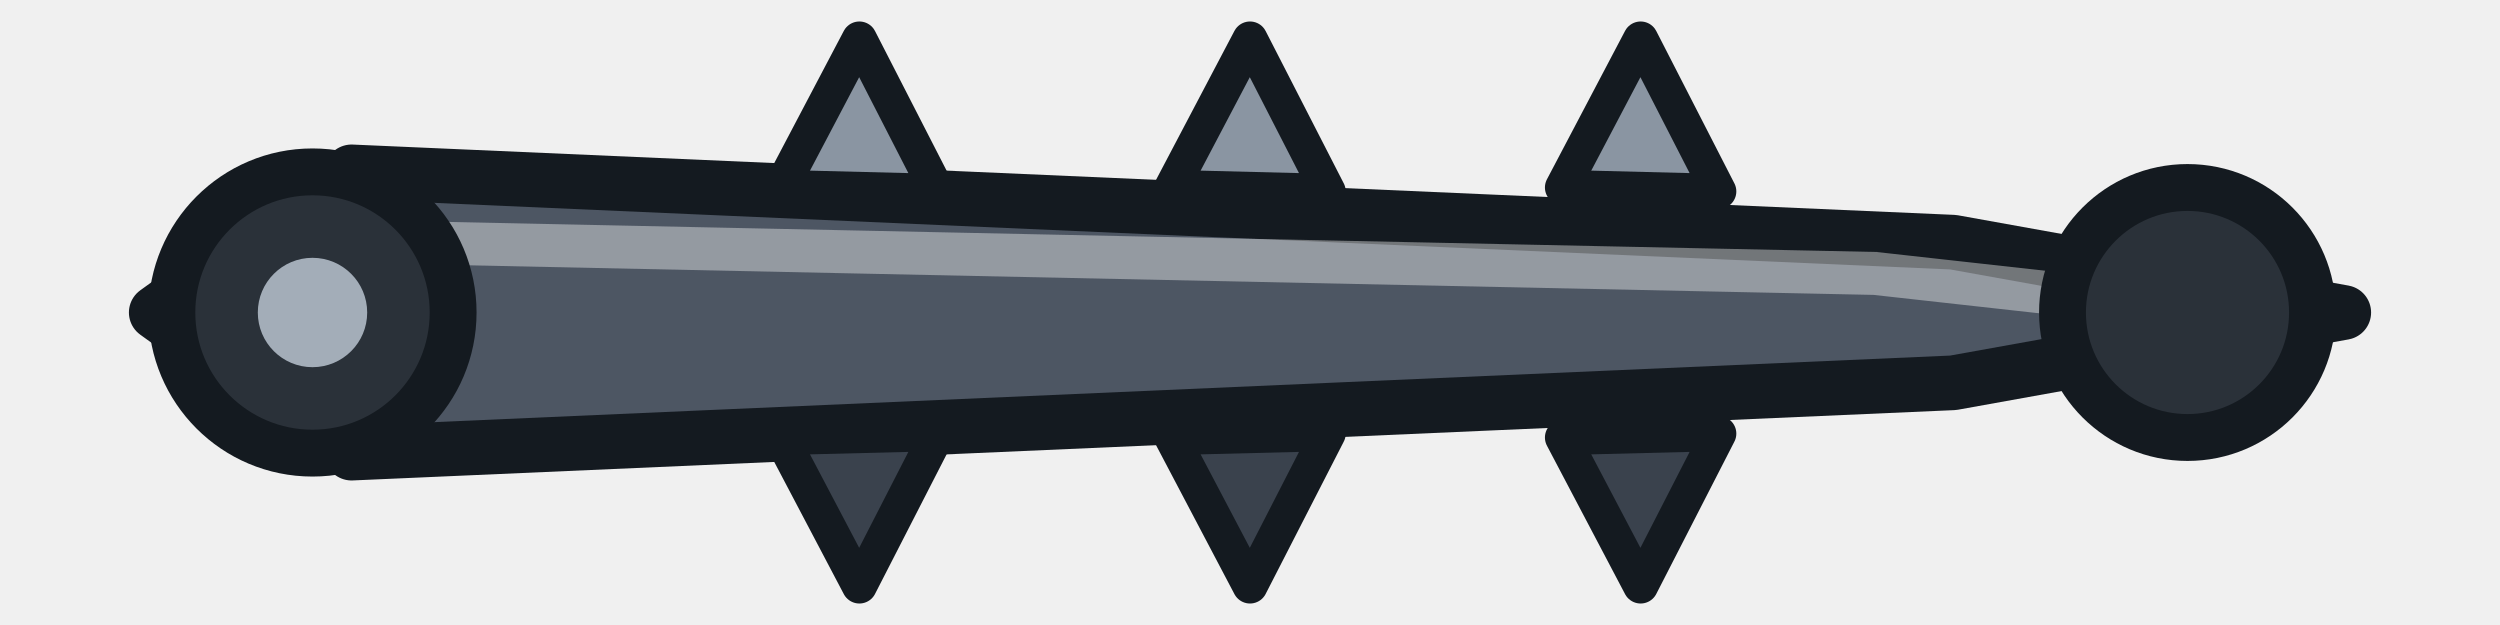
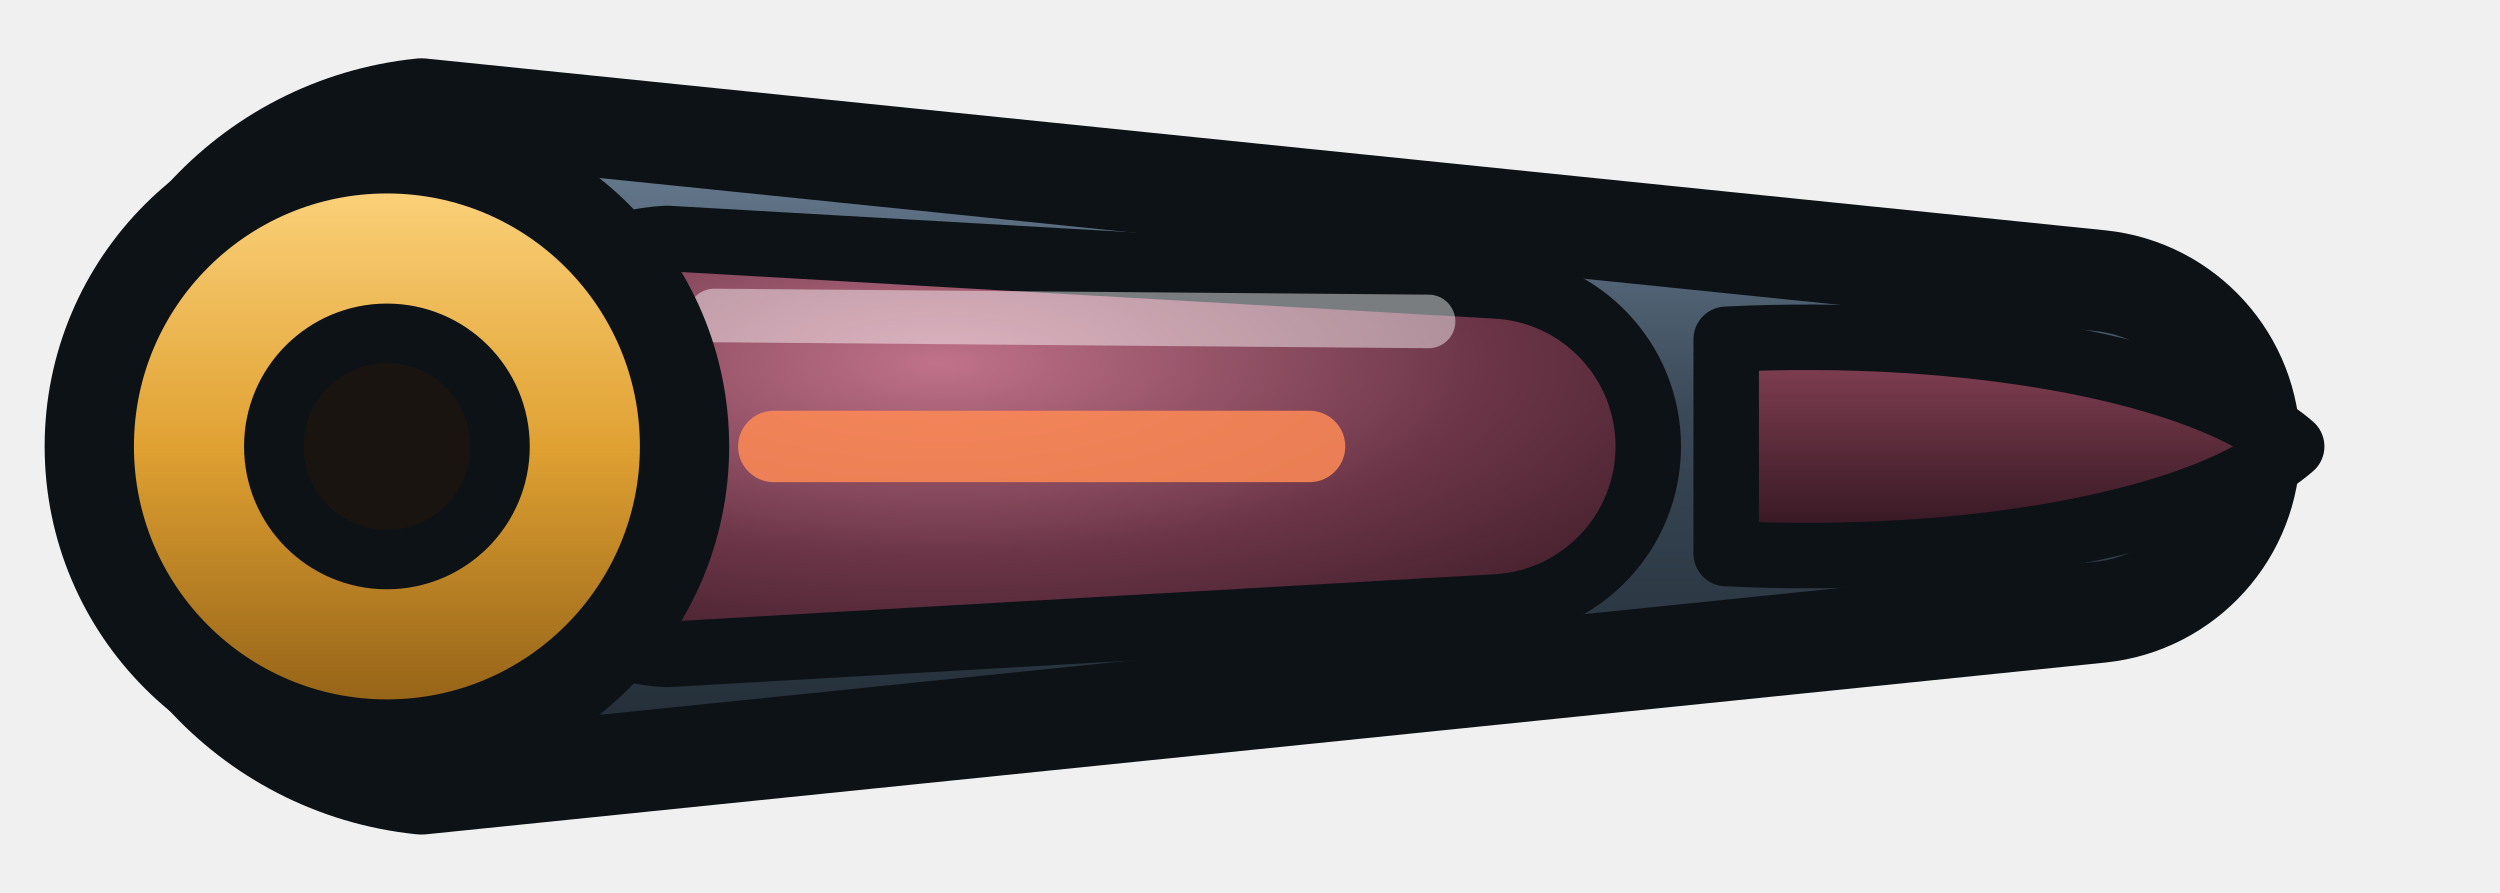
- <svg xmlns="http://www.w3.org/2000/svg" viewBox="0 0 64 16" width="64" height="16">
-   <path d="M4 8 L9 4.4 L50 6.2 L60 8 L50 9.8 L9 11.6 Z" fill="#4d5663" stroke="#141a20" stroke-width="1.4" stroke-linejoin="round" />
-   <path d="M10 6.2 L48 7 L57 8" fill="none" stroke="#fff" stroke-opacity=".4" stroke-width="1.1" stroke-linecap="round" />
-   <path d="M20 4.8 L22 1 L24 4.9 Z" fill="#8a95a2" stroke="#141a20" stroke-width=".9" stroke-linejoin="round" />
-   <path d="M20 11.2 L22 15 L24 11.1 Z" fill="#3a424d" stroke="#141a20" stroke-width=".9" stroke-linejoin="round" />
-   <path d="M30 4.8 L32 1 L34 4.9 Z" fill="#8a95a2" stroke="#141a20" stroke-width=".9" stroke-linejoin="round" />
-   <path d="M30 11.2 L32 15 L34 11.1 Z" fill="#3a424d" stroke="#141a20" stroke-width=".9" stroke-linejoin="round" />
-   <path d="M40 4.8 L42 1 L44 4.9 Z" fill="#8a95a2" stroke="#141a20" stroke-width=".9" stroke-linejoin="round" />
-   <path d="M40 11.2 L42 15 L44 11.1 Z" fill="#3a424d" stroke="#141a20" stroke-width=".9" stroke-linejoin="round" />
-   <circle cx="8" cy="8" r="3.6" fill="#2a3139" stroke="#141a20" stroke-width="1.2" />
-   <circle cx="8" cy="8" r="1.4" fill="#a3adb8" />
-   <circle cx="56" cy="8" r="3.2" fill="#2a3139" stroke="#141a20" stroke-width="1.2" />
+ <svg xmlns="http://www.w3.org/2000/svg" viewBox="0 0 84 30" width="84" height="30">
+   <defs>
+     <linearGradient id="ti-steel" x1="0" y1="0" x2="0" y2="1">
+       <stop offset="0" stop-color="#6f8499" />
+       <stop offset="0.45" stop-color="#3a4958" />
+       <stop offset="1" stop-color="#202a33" />
+     </linearGradient>
+     <linearGradient id="ti-steeld" x1="0" y1="0" x2="0" y2="1">
+       <stop offset="0" stop-color="#3b4854" />
+       <stop offset="1" stop-color="#161d24" />
+     </linearGradient>
+     <radialGradient id="ti-plum" cx="0.4" cy="0.3" r="0.85">
+       <stop offset="0" stop-color="#c0728a" />
+       <stop offset="0.55" stop-color="#6b3547" />
+       <stop offset="1" stop-color="#361823" />
+     </radialGradient>
+     <linearGradient id="ti-plumf" x1="0" y1="0" x2="0" y2="1">
+       <stop offset="0" stop-color="#a85b73" />
+       <stop offset="1" stop-color="#4a2230" />
+     </linearGradient>
+     <linearGradient id="ti-amber" x1="0" y1="0" x2="0" y2="1">
+       <stop offset="0" stop-color="#ffd884" />
+       <stop offset="0.5" stop-color="#e0a132" />
+       <stop offset="1" stop-color="#8a5a14" />
+     </linearGradient>
+     <radialGradient id="ti-teal" cx="0.4" cy="0.4" r="0.6">
+       <stop offset="0" stop-color="#effffb" />
+       <stop offset="0.4" stop-color="#52f5cf" />
+       <stop offset="1" stop-color="#0c5c4b" />
+     </radialGradient>
+     <radialGradient id="ti-ember" cx="0.4" cy="0.4" r="0.6">
+       <stop offset="0" stop-color="#fff2d0" />
+       <stop offset="0.35" stop-color="#ff9a4a" />
+       <stop offset="1" stop-color="#8a1d10" />
+     </radialGradient>
+     <linearGradient id="ti-bone" x1="0" y1="0" x2="0" y2="1">
+       <stop offset="0" stop-color="#8a4458" />
+       <stop offset="1" stop-color="#2b121c" />
+     </linearGradient>
+   </defs>
+   <path d="M14.16 3.66 L70.57 9.43 A5.6 5.6 0 0 1 70.57 20.57 L14.16 26.34 A11.4 11.4 0 0 1 14.16 3.66 Z" fill="url(#ti-steel)" stroke="#0d1217" stroke-width="3.4" stroke-linejoin="round" stroke-linecap="round" />
+   <path d="M58 11.4C66 11 74 12.4 77 15C74 17.6 66 19 58 18.6Z" fill="url(#ti-bone)" stroke="#0d1217" stroke-width="2.2" stroke-linejoin="round" stroke-linecap="round" />
+   <path d="M22.4 8.01 L50.31 9.61 A5.4 5.4 0 0 1 50.31 20.39 L22.4 21.99 A7 7 0 0 1 22.4 8.01 Z" fill="url(#ti-plum)" stroke="#0d1217" stroke-width="2.2" stroke-linejoin="round" stroke-linecap="round" />
+   <path d="M24 10.6L48 10.8" fill="none" stroke="#ffffff" stroke-opacity="0.45" stroke-width="1.8" stroke-linecap="round" stroke-linejoin="round" />
+   <path d="M26 15H44" fill="none" stroke="#ff8a55" stroke-width="2.4" stroke-linecap="round" stroke-opacity=".85" />
+   <circle cx="13" cy="15" r="10" fill="url(#ti-amber)" stroke="#0d1217" stroke-width="3" />
+   <circle cx="13" cy="15" r="3.8" fill="#1a1410" stroke="#0d1217" stroke-width="2" />
</svg>
